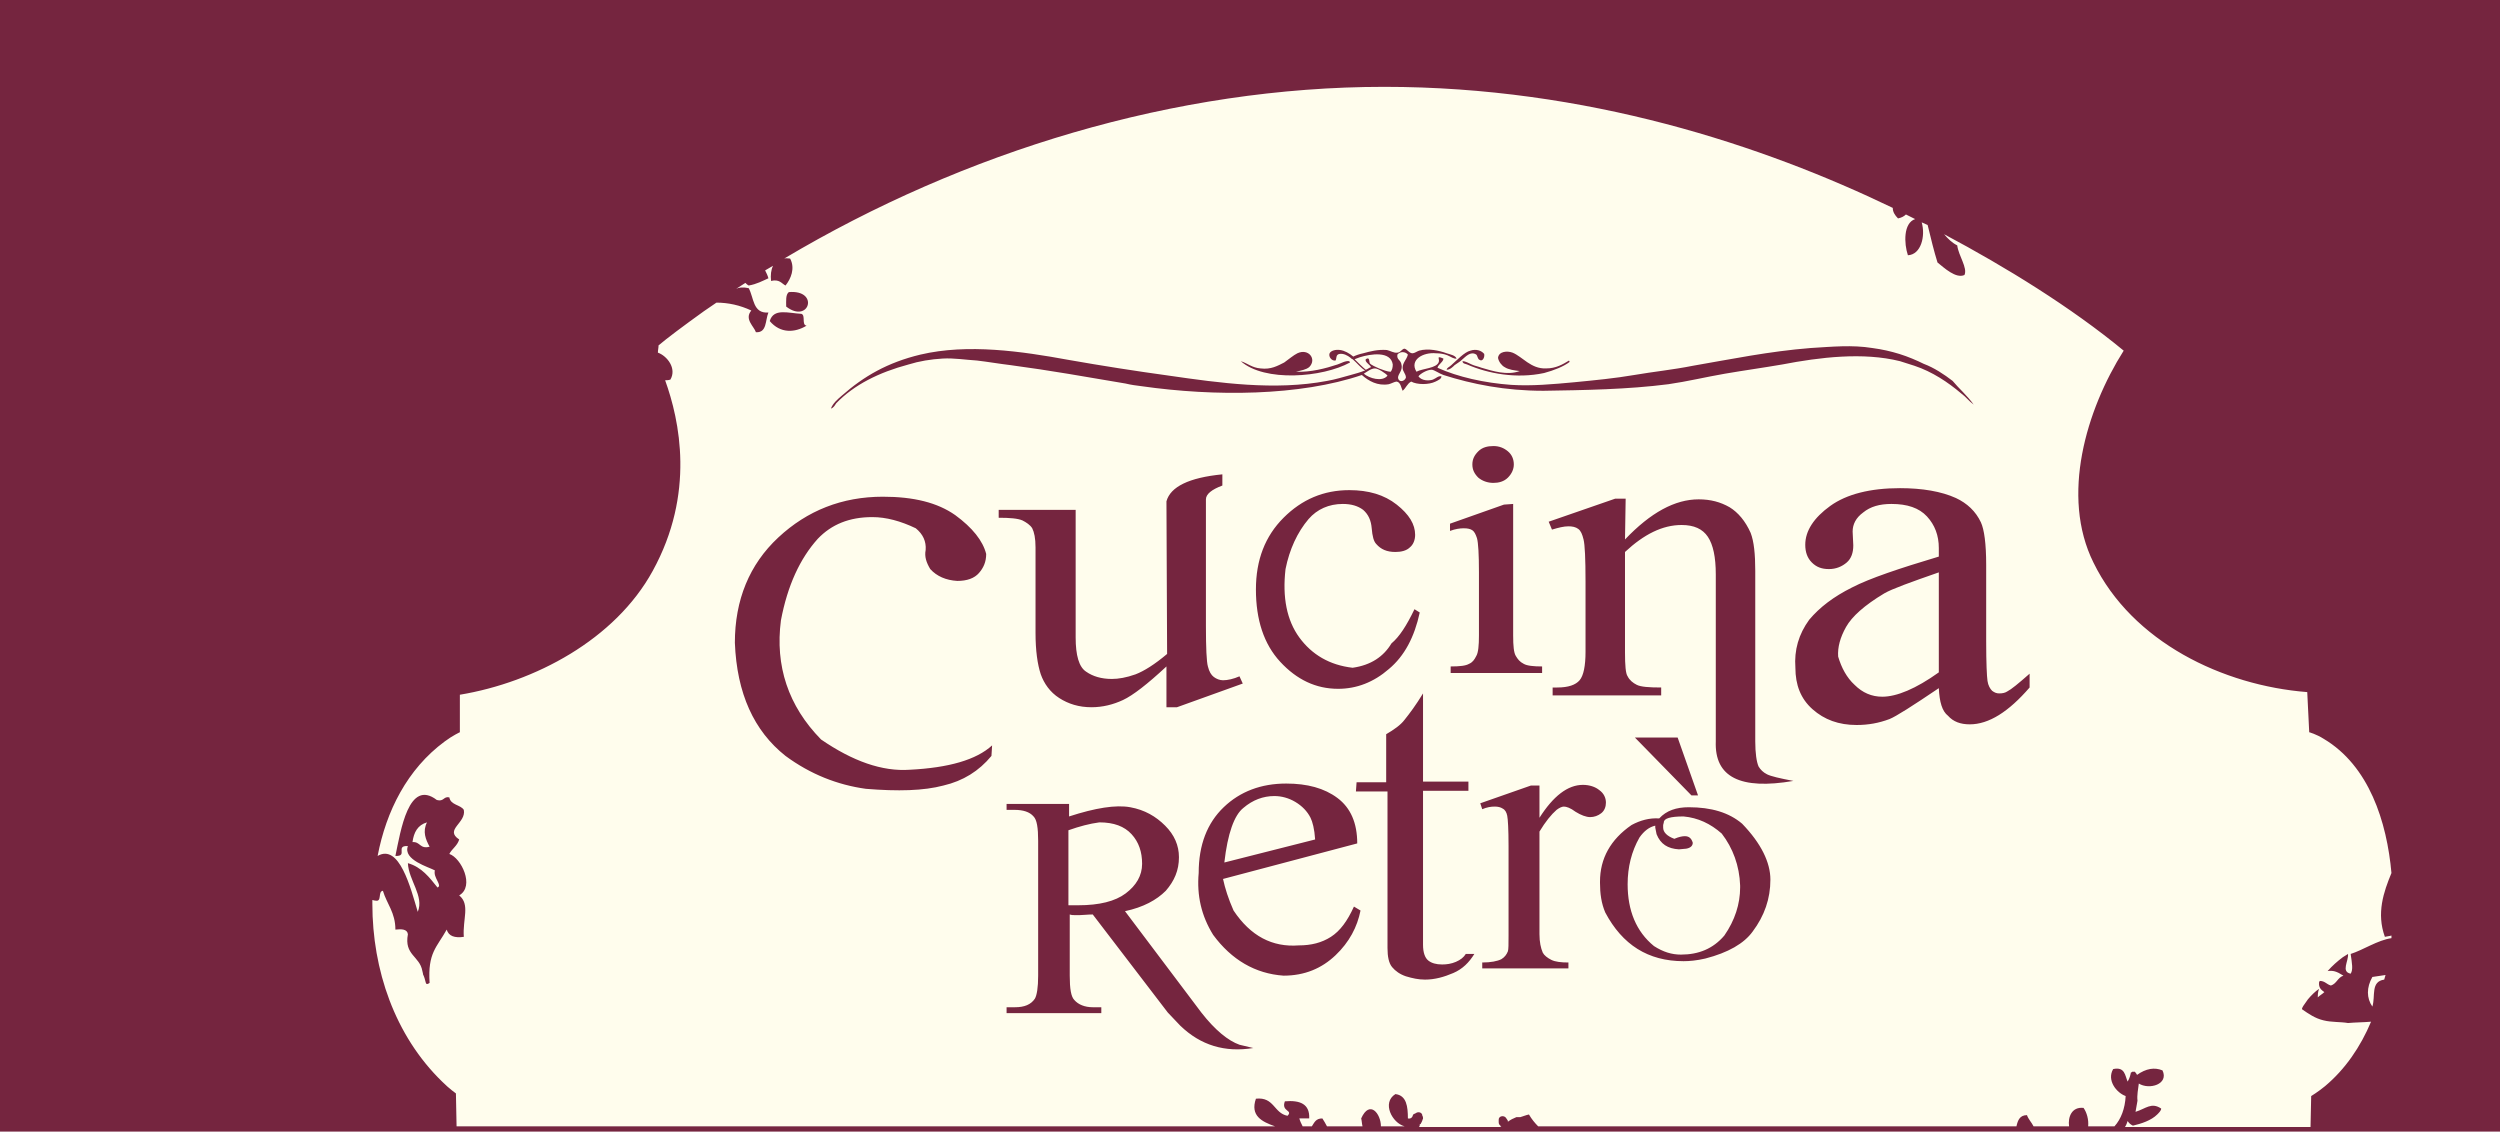
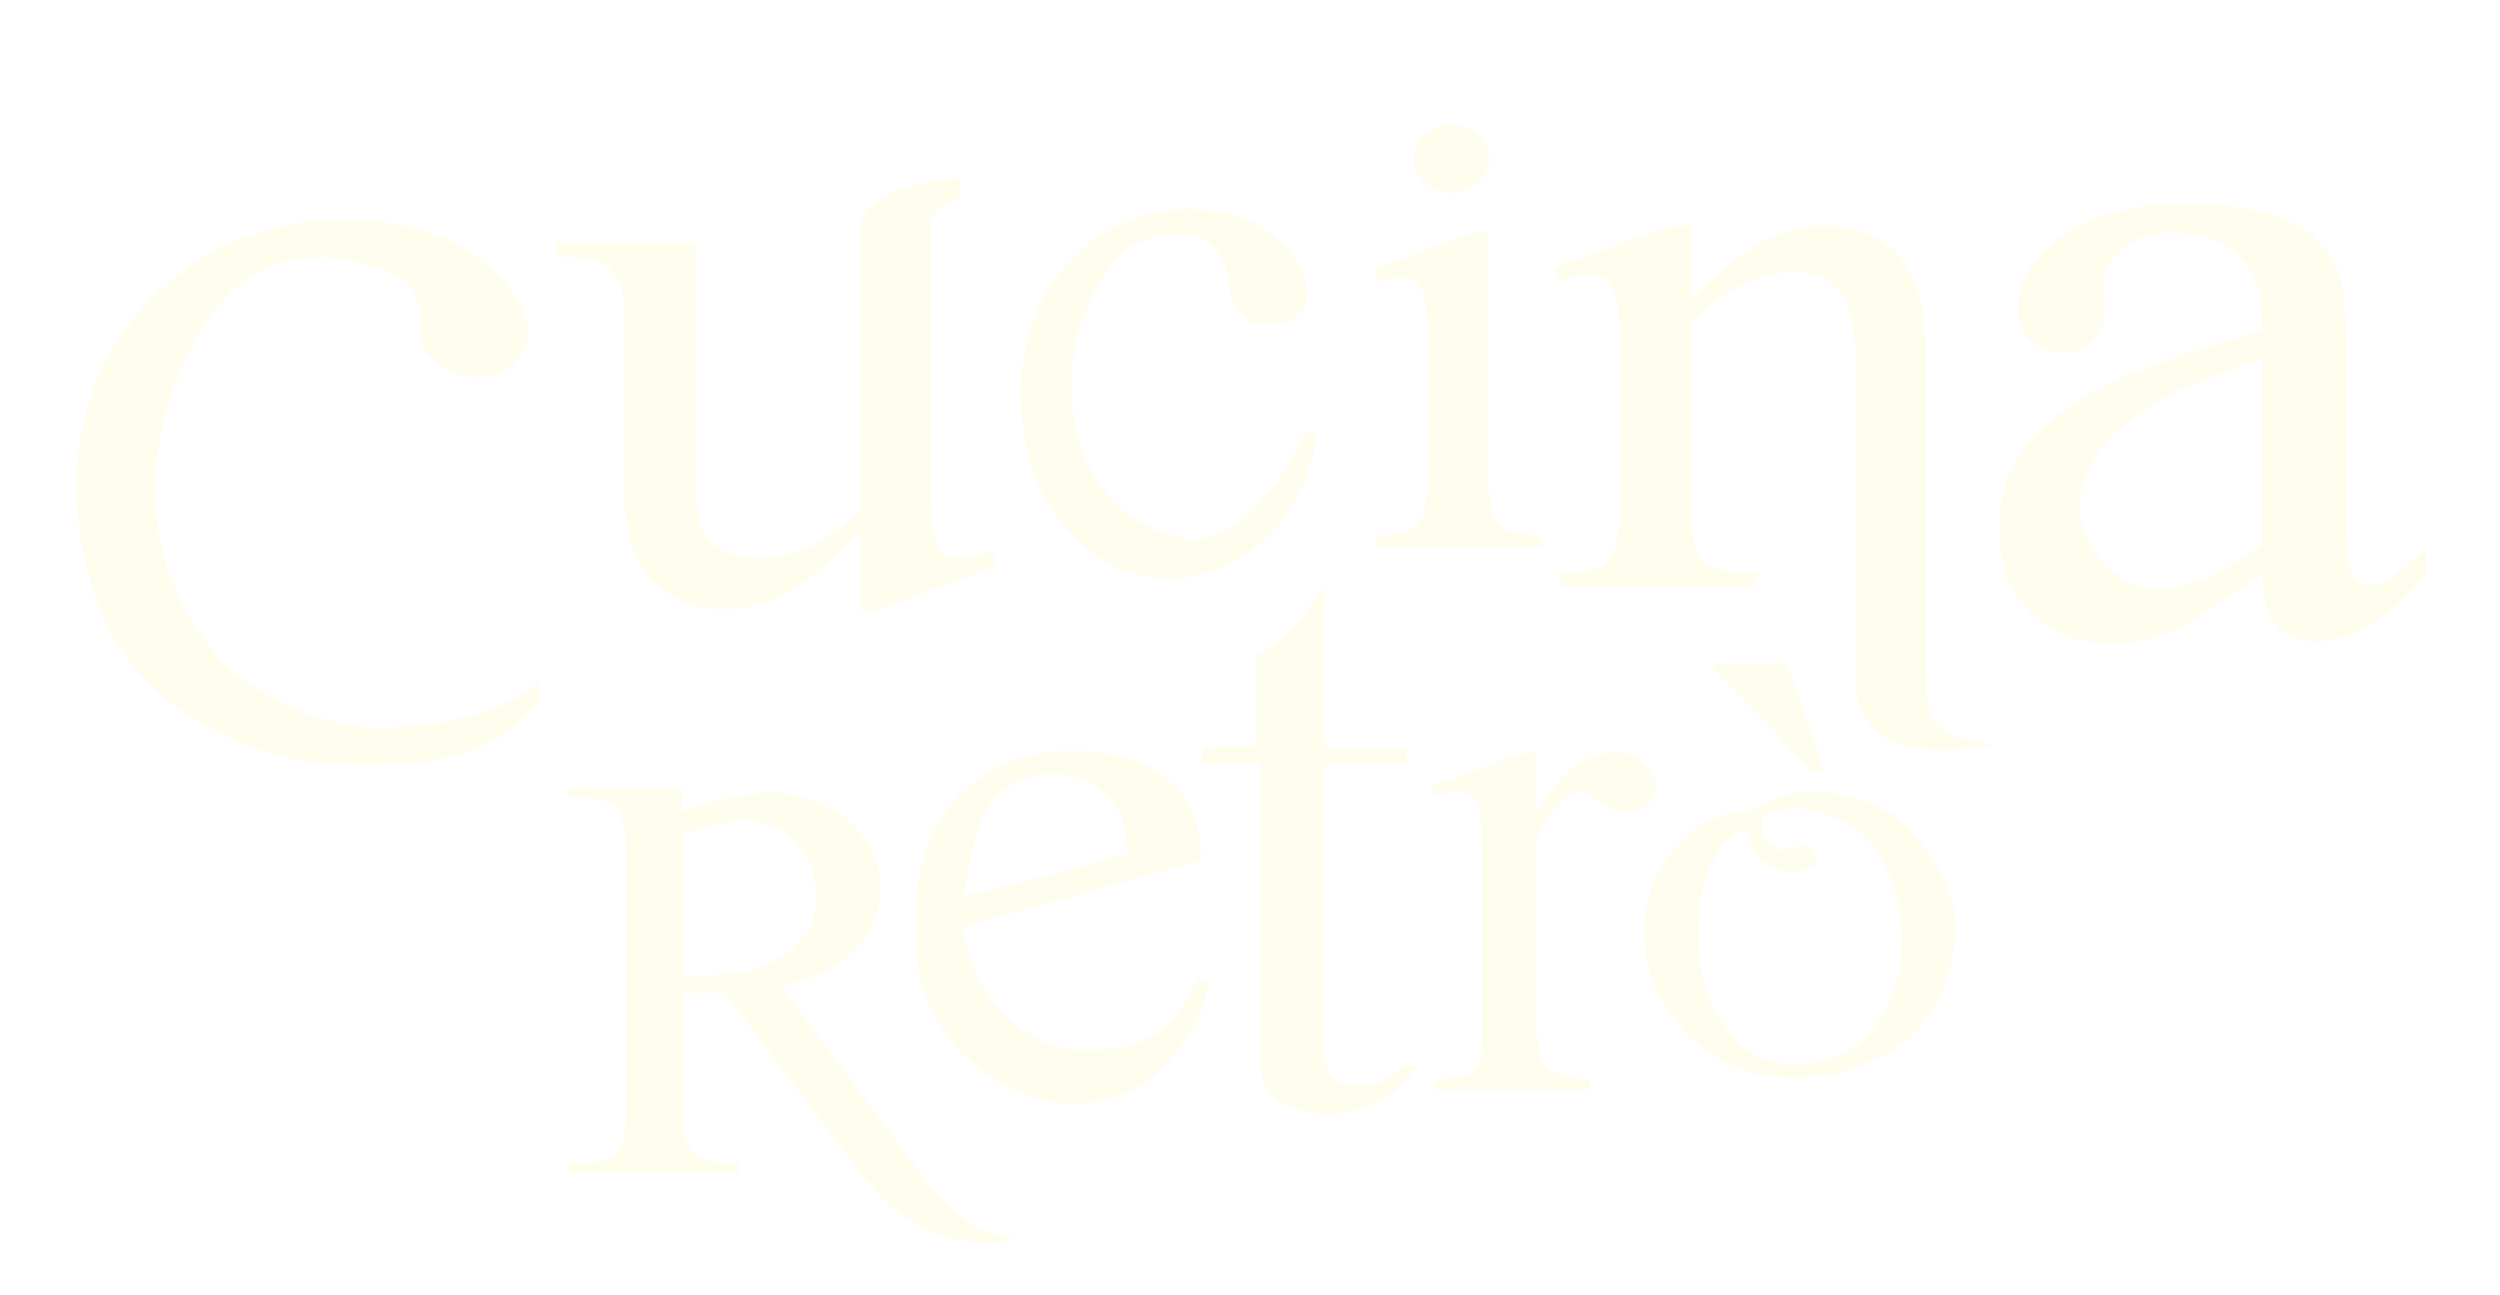
- <svg xmlns="http://www.w3.org/2000/svg" viewBox="0 0 380 172">
-   <path d="M362.4 148.9c-2.1.3-1.3 2.5-1.8 4.1-.9-1.3-.9-2.9 0-4.5.7-.1 1.4-.2 2-.3l-.2.7zM62.7 128c1.2-.1 1.1 1.1 2.6.7-.6-1.1-1.1-2.3-.4-3.7-1.4.4-2 1.5-2.2 3zm300.8 4.7c-1.2 2.9-2.3 6.1-1 9.7.4-.1.7-.1 1-.2v.4c-2.1.3-4.3 1.8-6.2 2.4.2 1.4.4 2.4 0 3-1.5-.3-.3-1.9-.4-3-.3.2-.5.3-.8.5-.8.6-1.6 1.3-2.3 2.1.8-.1 1.3 0 2.4.7-.9.3-1 1.2-1.9 1.5-.7-.2-.9-.7-1.7-.7l-.1.2c-.1.9.4 1.2.8 1.5-.3.3-.7.5-1 .8 0-.3 0-.8.2-1.3-.6.4-1.2 1-1.7 1.6l-.7 1c-.1.2-.2.3-.2.5 1 .7 2 1.4 3.3 1.7 1.2.3 2.5.2 3.7.4 1.1-.1 2.3-.1 3.5-.2-1.6 3.8-3.9 7.2-7 9.8-1.1.9-2.1 1.5-2.1 1.5v4.7H323c.2-.3.3-.6.4-.9.2.3.4.5.8.7 1.3-.3 2.8-.8 3.7-1.7.3-.3.6-.6.6-.9-1.5-1-2.3 0-3.9.5.1-.6.2-1.2.3-1.7-.1-.8.1-1.8.2-2.6 1.6 1 4.6.1 3.6-2-1.2-.5-2.5-.3-3.9.7v-.1c-.1-.1-.2-.3-.3-.4h-.4l-.1.1h-.1c-.1.5-.2.9-.5 1.4-.4-.9-.4-2.3-2.2-1.9-1 1.7.5 3.6 1.9 4.1-.1 1.9-.7 3.5-1.7 4.6h-4c.1-1-.2-2.1-.7-2.8-1.8-.2-2.4 1.4-2.2 2.8h-5.4c-.3-.6-.8-1.1-1-1.7-1.1 0-1.4.8-1.6 1.7h-72.7c-.5-.5-1-1.1-1.4-1.8-.5.1-.9.3-1.3.4h-.6c-.5.2-.9.4-1.3.7 0-.1 0-.2-.1-.3l-.2-.3c-.3-.4-1.1-.3-1.1.3v.4c0 .3.2.5.4.6l-.2.1h-12.3l.1-.2v-.2c.1 0 .2-.1.2-.2.1-.1.1-.2.2-.4 0-.1.1-.2.1-.3 0-.1 0-.3-.1-.4 0-.5-.6-.7-1-.4l-.2.1c-.1 0-.1.1-.2.1-.1.4-.3.7-.8.6 0-1.8-.2-3.5-1.9-3.7-2.1 1.3-.5 4.4 1.4 4.9h-3.6c0-1.9-1.7-4.1-3-1.2.1.4.1.8.2 1.2h-5.4c-.2-.4-.5-.9-.7-1.2-1 0-1.2.6-1.6 1.2H198c-.2-.4-.4-.8-.5-1.2h1.5c.1-2.2-1.4-2.8-3.7-2.6-.6 1.6 1.3 1.3.4 2.2-2.1-.4-2-2.9-4.8-2.6-.9 2.6.9 3.5 2.9 4.2H69.4l-.1-5s-1-.7-2.1-1.8c-7.2-7-10.6-17-10.6-27v-.6c.1 0 .3.1.5.1 1 .2.3-1.4 1.1-1.5.6 2 1.9 3.3 1.9 5.9.9-.1 1.8-.1 1.9.7-.6 3.2 1.8 3.3 2.2 5.6 0 .1.1.3.1.5.2.4.3.8.4 1.2.1.4.3.3.6.1-.3-4.6 1.1-5.4 2.6-8.1.3 1 1.2 1.3 2.6 1.1-.2-2.7 1-4.9-.7-6.3 2.4-1.4.3-5.7-1.5-6.3.4-.8 1.2-1.2 1.5-2.2-2.3-1.5 1.1-2.5.7-4.5-.5-.8-2-.7-2.2-1.9-.9-.2-.8.7-1.9.4-4.3-3.3-5.5 4.7-6.3 8.5 2 .1-.1-1.6 1.9-1.5-.8 2.1 3.2 3.2 4.1 3.7-.3 1.1 1.2 2.3.4 2.6-1.2-1.5-2.4-3.1-4.5-3.7.1 2.6 2.5 5 1.5 7.4-1.1-3.7-2.8-10.4-6.1-8.5 1.3-6.8 4.5-13.2 10.2-17.4 1.2-.9 2.3-1.4 2.3-1.4v-5.7c11.4-1.9 23.6-8.4 29.3-18.8 6.5-11.8 4.1-22.9 1.9-29 .2 0 .5 0 .8-.1 1-1.7-.5-3.6-1.9-4.1 0-.4.1-.7.1-1.1 1.3-1.1 3.7-2.9 6.9-5.2l1.9-1.3c1.8 0 3.6.4 5.3 1.2-1.1 1.3.4 2.4.7 3.3 1.7.1 1.4-1.8 1.9-3-2.4.2-2.2-2.3-3-3.7-.9-.2-1.5-.1-1.9.1l1.4-.9c.2.2.3.3.5.4 1.2-.2 2.1-.7 3-1.1-.1-.4-.3-.8-.5-1.2l1.2-.7c-.3.6-.4 1.4-.3 2.3 1.3-.3 1.6.4 2.2.7.8-1 1.5-2.6.7-4.1-.3 0-.6-.1-.9 0 27.4-16.3 59.5-26.1 91.2-26.1 30.8 0 57.6 8.9 77.3 18.4 0 .6.3 1.1.8 1.6.5-.1.9-.3 1.2-.6l1.4.7c-1.8.6-1.7 3.7-1.1 5.5 2-.1 2.7-2.9 2.1-5l.9.4c.5 2.1 1 4.1 1.5 5.7 1 .8 2.8 2.5 4.1 1.9.5-1.1-.9-2.9-1.1-4.5-.8-.4-1.4-1-2-1.7 9.4 5 19.3 11.1 27.3 17.7-5.7 9-9.6 22.1-4.6 32.2 5.9 12.1 19.7 18.7 32.5 19.7l.3 6.1s1.1.3 2.2 1c6.9 4.1 9.6 12.6 10.3 20.4zM122.6 49.5c-.8-.1-.1-1.6-.8-1.8-2-.1-4.2-.9-4.8 1.1 1.6 1.9 3.8 1.8 5.6.7zm-2.7-5.1c-.5.4-.4 1.3-.4 2.2 3.5 2.7 5.1-2.6.4-2.2z" fill="#fffded" />
-   <path d="M0 0v172h380V0H0zm360.6 148.5c.7-.1 1.4-.2 2-.3l-.2.7c-2.1.3-1.3 2.5-1.8 4.1-.9-1.3-.9-2.9 0-4.5zm-259.4-77c0-.1 0-.1 0 0zm250 99.8H323c.2-.3.3-.6.4-.9.2.3.4.5.8.7 1.3-.3 2.8-.8 3.7-1.7.3-.3.6-.6.6-.9-1.5-1-2.3 0-3.9.5.1-.6.2-1.2.3-1.7-.1-.8.1-1.8.2-2.6 1.6 1 4.6.1 3.6-2-1.2-.5-2.5-.3-3.9.7v-.1c-.1-.1-.2-.3-.3-.4h-.4l-.1.1h-.1c-.1.5-.2.9-.5 1.4-.4-.9-.4-2.3-2.2-1.9-1 1.7.5 3.6 1.9 4.1-.1 1.9-.7 3.5-1.7 4.6h-4c.1-1-.2-2.1-.7-2.8-1.8-.2-2.4 1.4-2.2 2.8h-5.4c-.3-.6-.8-1.1-1-1.7-1.1 0-1.4.8-1.6 1.7h-72.7c-.5-.5-1-1.1-1.4-1.8-.5.1-.9.3-1.3.4h-.6c-.5.2-.9.4-1.3.7 0-.1 0-.2-.1-.3l-.2-.3c-.3-.4-1.1-.3-1.1.3v.4c0 .3.2.5.4.6l-.2.1h-12.3l.1-.2v-.2c.1 0 .2-.1.2-.2.1-.1.1-.2.2-.4 0-.1.1-.2.1-.3s0-.3-.1-.4c0-.5-.6-.7-1-.4l-.2.1c-.1 0-.1.1-.2.1-.1.4-.3.7-.8.6 0-1.8-.2-3.5-1.9-3.7-2.1 1.3-.5 4.4 1.4 4.9h-3.6c0-1.9-1.7-4.1-3-1.2.1.4.1.8.2 1.2h-5.4c-.2-.4-.5-.9-.7-1.2-1 0-1.2.6-1.6 1.2H198c-.2-.4-.4-.8-.5-1.2h1.5c.1-2.2-1.4-2.8-3.7-2.6-.6 1.6 1.3 1.3.4 2.2-2.1-.4-2-2.9-4.8-2.6-.9 2.6.9 3.5 2.9 4.2H69.4l-.1-5s-1-.7-2.1-1.8c-7.2-7-10.6-17-10.6-27v-.6c.1 0 .3.1.5.1 1 .2.3-1.4 1.1-1.5.6 2 1.9 3.3 1.9 5.9.9-.1 1.8-.1 1.9.7-.6 3.2 1.8 3.3 2.2 5.6 0 .1.1.3.1.5.2.4.3.8.4 1.2s.3.3.6.1c-.3-4.6 1.1-5.4 2.6-8.1.3 1 1.2 1.3 2.6 1.1-.2-2.7 1-4.9-.7-6.3 2.4-1.4.3-5.7-1.5-6.3.4-.8 1.2-1.2 1.5-2.2-2.3-1.5 1.1-2.5.7-4.5-.5-.8-2-.7-2.2-1.9-.9-.2-.8.7-1.9.4-4.3-3.3-5.5 4.7-6.3 8.5 2 .1-.1-1.6 1.9-1.5-.8 2.1 3.2 3.2 4.1 3.7-.3 1.1 1.2 2.3.4 2.6-1.2-1.5-2.4-3.1-4.5-3.7.1 2.6 2.5 5 1.5 7.4-1.1-3.7-2.8-10.4-6.1-8.5 1.3-6.8 4.5-13.2 10.2-17.4 1.2-.9 2.3-1.4 2.3-1.4v-5.7c11.4-1.9 23.6-8.4 29.3-18.8 6.5-11.8 4.1-22.9 1.9-29 .2 0 .5 0 .8-.1 1-1.7-.5-3.6-1.9-4.1 0-.4.1-.7.1-1.1 1.3-1.1 3.7-2.9 6.9-5.2l1.9-1.3c1.8 0 3.6.4 5.3 1.2-1.1 1.3.4 2.4.7 3.3 1.7.1 1.4-1.8 1.9-3-2.4.2-2.2-2.3-3-3.7-.9-.2-1.5-.1-1.9.1l1.4-.9c.2.2.3.3.5.4 1.2-.2 2.1-.7 3-1.1-.1-.4-.3-.8-.5-1.2l1.2-.7c-.3.6-.4 1.4-.3 2.3 1.3-.3 1.6.4 2.2.7.8-1 1.5-2.6.7-4.1-.3 0-.6-.1-.9 0 27.4-16.3 59.5-26.1 91.2-26.1 30.8 0 57.6 8.9 77.3 18.4 0 .6.3 1.1.8 1.6.5-.1.9-.3 1.2-.6l1.4.7c-1.8.6-1.7 3.7-1.1 5.5 2-.1 2.7-2.9 2.1-5l.9.4c.5 2.1 1 4.1 1.5 5.7 1 .8 2.8 2.5 4.1 1.9.5-1.1-.9-2.9-1.1-4.5-.8-.4-1.4-1-2-1.7 9.4 5 19.3 11.1 27.3 17.7-5.7 9-9.6 22.1-4.6 32.2 5.9 12.1 19.7 18.7 32.5 19.7l.3 6.1s1.1.3 2.2 1c6.9 4.1 9.6 12.6 10.3 20.4-1.2 2.9-2.3 6.1-1 9.7.4-.1.7-.1 1-.2v.4c-2.1.3-4.3 1.8-6.2 2.4.2 1.4.4 2.4 0 3-1.5-.3-.3-1.9-.4-3-.3.2-.5.3-.8.5-.8.6-1.6 1.3-2.3 2.1.8-.1 1.3 0 2.4.7-.9.3-1 1.2-1.9 1.5-.7-.2-.9-.7-1.7-.7l-.1.2c-.1.9.4 1.2.8 1.5-.3.3-.7.5-1 .8 0-.3 0-.8.2-1.3-.6.4-1.2 1-1.7 1.6l-.7 1c-.1.2-.2.3-.2.5 1 .7 2 1.4 3.3 1.7 1.2.3 2.5.2 3.7.4 1.1-.1 2.3-.1 3.5-.2-1.6 3.8-3.9 7.2-7 9.8-1.1.9-2.1 1.5-2.1 1.5l-.1 4.7zM64.9 125c-.7 1.4-.2 2.6.4 3.7-1.5.4-1.4-.8-2.6-.7.2-1.5.8-2.6 2.2-3zm57.7-75.5c-1.8 1.1-4 1.2-5.6-.7.6-2 2.8-1.2 4.8-1.1.7.2 0 1.7.8 1.8zm-3.1-2.9c0-.9-.1-1.8.4-2.2 4.7-.4 3.1 4.9-.4 2.2zm43 91h1.4c3.2 0 5.6-.6 7.2-1.8 1.6-1.2 2.5-2.7 2.5-4.5s-.5-3.3-1.6-4.5-2.7-1.8-4.9-1.8c-1.5.2-3 .6-4.7 1.2v11.4m15.1 16.3L166.1 139c-.8 0-1.5.1-2 .1h-.7c-.3 0-.5 0-.8-.1v9.3c0 2 .2 3.2.7 3.7.6.7 1.6 1.1 2.8 1.1h1.3v.9H153v-.9h1.3c1.4 0 2.4-.4 3-1.3.3-.5.5-1.7.5-3.5v-20.5c0-2-.2-3.2-.7-3.7-.6-.7-1.6-1-2.9-1H153v-.9h9.5v1.9c4-1.3 7.1-1.8 9.3-1.4s3.9 1.4 5.3 2.8 2.1 3 2.1 4.8c0 2-.7 3.6-2 5.1-1.4 1.4-3.4 2.5-6.2 3.1l11.6 15.4c2.1 2.7 4.1 4.3 5.8 4.9l2.1.5c-4.3.7-8-.4-11.1-3.4l-1.9-2zm8.6-22.8l13.8-3.5c-.1-1.6-.4-2.7-.7-3.3-.5-1-1.3-1.8-2.3-2.4s-2.1-.9-3.2-.9c-1.7 0-3.3.6-4.7 1.8-1.4 1.1-2.4 3.9-2.9 8.3m-.2 2.5c.3 1.4.8 3 1.6 4.8 2.6 3.9 5.9 5.6 9.9 5.3 1.9 0 3.5-.4 4.9-1.3 1.4-.9 2.5-2.4 3.5-4.6l1 .6c-.5 2.5-1.7 4.8-3.8 6.8s-4.7 3.1-7.9 3.1c-4.3-.3-7.9-2.4-10.7-6.2-1.8-2.9-2.5-6-2.2-9.4 0-4.3 1.3-7.6 3.8-10s5.7-3.6 9.5-3.6c3.2 0 5.8.7 7.8 2.2s3 3.8 3 6.9l-20.4 5.4zm30.4-28.2v13.4h6.9v1.4h-6.9v23.4c0 1.2.3 2 .8 2.4s1.2.6 2.1.6c.7 0 1.4-.1 2.1-.4.7-.3 1.2-.7 1.5-1.2h1.3c-.8 1.3-1.8 2.3-3.2 2.9-1.4.6-2.8 1-4.3 1-1 0-1.9-.2-2.9-.5-.9-.3-1.6-.8-2.1-1.4-.5-.6-.7-1.6-.7-2.9v-23.8h-4.8l.1-1.4h4.5v-7.3c1.2-.7 2.2-1.4 2.8-2.2.8-1 1.7-2.2 2.8-4m17.7 13.9v5c2.1-3.3 4.3-5 6.6-5 1 0 1.9.3 2.5.8.7.5 1 1.2 1 1.9 0 .6-.2 1.2-.7 1.6s-1.1.6-1.7.6c-.6 0-1.4-.3-2.2-.8-.8-.6-1.4-.8-1.8-.8-.3 0-.7.2-1.1.5-.8.7-1.7 1.8-2.6 3.3V142c0 1.2.2 2.1.5 2.8.2.4.7.8 1.3 1.1s1.5.4 2.6.4v.9h-13.1v-.9c1.3 0 2.3-.2 2.9-.5.5-.3.8-.7 1-1.2.1-.3.1-1.1.1-2.4v-13.6c0-2.6-.1-4.1-.2-4.6s-.3-.9-.7-1.1c-.3-.2-.7-.3-1.2-.3-.6 0-1.2.1-1.9.4l-.3-.9 7.7-2.7h1.3m14.5-7.3h6.5l3.1 8.8h-1l-8.6-8.8m4.3 13.3v.4c0 .7.6 1.3 1.7 1.7.7-.3 1.2-.4 1.6-.4.6 0 1 .3 1.2 1 0 .5-.4.8-1 .9l-1.1.1c-1.7-.1-2.8-.8-3.4-2.3l-.2-1v-.3c-.9.2-1.7.8-2.4 1.8-1.2 2.1-1.8 4.5-1.8 7.1 0 4 1.3 7.2 4 9.4 1.4.9 2.7 1.3 4.1 1.3 2.7 0 4.9-.9 6.6-2.9 1.6-2.3 2.4-4.8 2.4-7.3v-.3c-.1-3-1.1-5.7-2.8-7.9-1.7-1.5-3.6-2.4-5.8-2.6-2 0-3 .3-3 .9l-.1.4zm3.9-2.7c3.4 0 6.1.8 8.1 2.5 2.9 3 4.3 5.9 4.3 8.5 0 2.9-.9 5.5-2.7 7.9-1.3 1.8-3.7 3.2-7.2 4.1-1.3.3-2.4.4-3.3.4-5.4 0-9.3-2.5-11.9-7.4-.6-1.4-.8-2.9-.8-4.5v-.2c0-3.5 1.6-6.4 4.8-8.6 1.3-.7 2.7-1.1 4.2-1 1.1-1.2 2.6-1.7 4.5-1.7m-106-7.8c-1.9 2.3-4.3 3.8-7.3 4.5-3 .8-6.9.9-11.8.5-4.3-.6-8.4-2.2-12.2-5-4.8-3.8-7.4-9.5-7.7-17.2 0-6.5 2.2-11.9 6.6-16s9.7-6.2 15.9-6.2c4.7 0 8.3.9 11 2.8 2.6 1.9 4.2 3.9 4.7 5.9 0 1.2-.4 2.1-1.1 2.9-.7.8-1.8 1.2-3.3 1.2-1.7-.1-3.1-.7-4.1-1.8-.6-1-.9-1.9-.7-2.9.1-1.3-.4-2.4-1.5-3.3-2.3-1.1-4.5-1.7-6.6-1.7-3.5 0-6.2 1.1-8.3 3.3-2.7 3-4.6 7.1-5.6 12.4-.9 6.9 1.1 13 6.1 18.1 4.8 3.3 9.3 4.9 13.5 4.6 5.9-.3 10.1-1.5 12.5-3.7l-.1 1.6m35.1-42.8v1.7c-1.6.6-2.5 1.3-2.5 2.1v19.3c0 3.3.1 5.4.3 6.1.2.8.5 1.3.9 1.6.4.3.9.5 1.4.5.7 0 1.6-.2 2.5-.6l.5 1.1-10 3.6h-1.6v-6.2c-2.9 2.7-5.1 4.4-6.6 5.1s-3.1 1.1-4.8 1.1c-1.9 0-3.5-.5-4.9-1.4s-2.3-2.2-2.8-3.6c-.5-1.5-.8-3.6-.8-6.3v-13c0-1.4-.2-2.3-.5-2.9-.3-.5-.9-.9-1.5-1.2-.7-.3-1.9-.4-3.6-.4v-1.2h11.7v19.4c0 2.7.5 4.5 1.6 5.2 1 .7 2.3 1.1 3.9 1.1 1 0 2.2-.2 3.6-.7 1.3-.5 2.9-1.5 4.8-3.1l-.1-23.2c.6-2.2 3.4-3.6 8.5-4.1m30 21c-.8 3.7-2.3 6.6-4.7 8.6-2.3 2-4.9 3-7.7 3-3.4 0-6.3-1.4-8.8-4.1s-3.7-6.4-3.7-11c0-4.5 1.4-8.1 4.2-10.9s6.1-4.2 10-4.2c2.9 0 5.3.7 7.2 2.2s2.8 3 2.8 4.6c0 .8-.3 1.5-.8 1.9-.5.5-1.3.7-2.2.7-1.3 0-2.2-.4-2.9-1.2-.4-.4-.6-1.2-.7-2.4-.1-1.2-.5-2.1-1.3-2.8-.8-.6-1.8-.9-3.1-.9-2.1 0-3.9.8-5.2 2.3-1.7 2-2.9 4.6-3.5 7.6-.5 4.3.2 7.8 2.1 10.4 1.9 2.6 4.6 4.2 8.1 4.6 2.8-.4 4.7-1.7 5.9-3.7 1.2-1 2.3-2.7 3.5-5.2l.8.5M227 67.8c.9 0 1.6.3 2.2.8.6.5.9 1.2.9 2 0 .7-.3 1.4-.9 2-.6.6-1.4.8-2.2.8-.9 0-1.7-.3-2.3-.8-.6-.6-.9-1.2-.9-2s.3-1.4.9-2c.6-.6 1.4-.8 2.3-.8m3 8.8v20c0 1.6.1 2.6.4 3.1.3.5.6.9 1.2 1.2.5.3 1.5.4 2.8.4v1h-13.9v-1c1.4 0 2.3-.1 2.8-.4.5-.2.8-.6 1.1-1.2.3-.5.4-1.6.4-3.1V87c0-2.7-.1-4.5-.3-5.2-.2-.6-.4-1-.7-1.2s-.7-.3-1.3-.3-1.3.1-2.1.4v-1.1l8.2-2.9 1.4-.1zm17 5.4c3.9-4.1 7.6-6.1 11.2-6.1 1.8 0 3.3.4 4.7 1.2 1.3.8 2.4 2.1 3.2 3.9.5 1.3.7 3.2.7 5.8v25.9c0 1.8.2 3.1.5 3.8.3.5.7.9 1.3 1.2.6.3 1.9.6 4 1-8.1 1.4-12-.6-11.8-6V87.3c0-2.6-.4-4.5-1.2-5.7-.8-1.2-2.1-1.8-4-1.8-2.9 0-5.7 1.4-8.6 4.1v15.3c0 1.9.1 3.2.4 3.6.3.6.8 1 1.4 1.3.6.3 1.8.4 3.7.4v1.2H236v-1.2h.7c1.7 0 2.8-.4 3.4-1.1.6-.7.9-2.2.9-4.3V88.4c0-3.5-.1-5.6-.3-6.4s-.4-1.3-.8-1.6c-.4-.3-.9-.4-1.5-.4-.7 0-1.5.2-2.5.5l-.5-1.2 10.1-3.5h1.6L247 82m47.7 20.2V87c-4.3 1.5-7.1 2.5-8.3 3.2-3 1.8-4.9 3.5-5.8 5.1s-1.3 3.1-1.2 4.5c.5 1.7 1.3 3.2 2.5 4.3 1.2 1.2 2.6 1.8 4.2 1.8 2.2 0 5.1-1.2 8.6-3.7m0 2.4c-4 2.7-6.5 4.3-7.5 4.7-1.6.6-3.2.9-5 .9-2.7 0-4.9-.8-6.7-2.4-1.8-1.6-2.6-3.7-2.6-6.3-.2-2.7.5-5.1 2.1-7.3 1.6-1.9 3.7-3.5 6.5-4.9 2.7-1.4 7.2-2.9 13.2-4.7v-1.3c0-1.9-.6-3.5-1.8-4.8-1.2-1.3-3-1.9-5.4-1.9-1.8 0-3.2.4-4.3 1.3-1.1.8-1.6 1.8-1.6 2.9l.1 2.1c0 1.1-.3 2-1 2.6s-1.6 1-2.7 1-1.9-.3-2.6-1-1-1.6-1-2.7c0-2.1 1.3-4.1 3.8-5.9s6.1-2.7 10.6-2.7c3.4 0 6.3.5 8.5 1.5 1.7.8 3 2 3.8 3.7.5 1.1.8 3.2.8 6.5v11.6c0 3.3.1 5.3.2 6s.4 1.2.7 1.5c.4.3.7.4 1.1.4.5 0 .9-.1 1.2-.3.6-.3 1.7-1.2 3.4-2.7v2.1c-3.2 3.7-6.2 5.6-9.1 5.6-1.4 0-2.5-.4-3.3-1.3-.9-.7-1.3-2.1-1.4-4.2m-74.1-49.1c.8-.7 2-2 2.9-2.2.9-.3 1.7 0 2.1.5.1.6-.3 1.2-.7.9-.3-.1-.3-.6-.5-.8-.9-.6-1.7.4-2.2.8-.3.3-.7.5-1.1.8-.3.3-.7.7-1.2.7 0-.3.4-.4.7-.7zm8.1.3c.6.4 1.5.5 2.3.6-1.9.7-4.1 0-5.8-.5-.5-.2-1.1-.3-1.5-.5-.5-.2-.9-.5-1.4-.5 0 .4.5.4.7.5 3.2 1.4 7.5 2.2 11.7 1.3 1.5-.4 3-1 3.9-1.7 0 0-.1-.1-.1-.2-1 .6-2 1.2-3.5 1.2-2.3.1-3.6-1.8-5.1-2.4-.8-.3-2.1-.2-2.2.8.1.6.6 1.2 1 1.4zm-23.5-.7c0-.1-.1-.1-.1-.2-.6-.1-1.2.3-1.8.5-1.8.6-4.1 1.2-6.3 1.1.8-.2 1.5-.3 2-.7 1.2-1.2-.1-2.9-1.8-2.1-.6.3-1.3.9-2 1.4-1 .5-2 1.1-3.6.9-1.3-.1-2-.8-3-1.1 3.6 3.2 12.4 2.5 16.6.2zm94.8 6.4c-.7-.5-1.2-1.2-1.9-1.7-2-1.7-4.4-3.3-7.1-4.2-.7-.2-1.5-.5-2.2-.7-5.6-1.4-12.2-.6-17.9.5-2.9.5-5.8.9-8.7 1.4-2.9.5-5.8 1.2-8.6 1.6-6.2.8-12.8.9-19 1-5.8 0-10.8-1-15.2-2.4-.6-.2-1.4-.8-1.8-.8-.7 0-1.7.6-2 1 .5.7 1.6.7 2.2.5.5-.2.8-.6 1.3-.5 0 .4-.5.6-.9.8-1 .5-2.8.5-3.7 0-.6.3-.8 1-1.3 1.4-.2-.4-.3-1.3-.9-1.4-.3 0-.8.3-1.2.4-1.7.3-3.1-.5-4.1-1.4-9.4 3.2-22.3 3.3-33.5 1.7-.8-.1-1.6-.2-2.4-.4-5.9-1-11.5-2-17.5-2.8-1.7-.2-3.4-.5-5.1-.7-1.7-.1-3.5-.4-5.2-.3-1.8.1-3.6.4-5.2.9-4.5 1.2-8.3 3.1-11 5.9-.2.3-.4.7-.8.8.3-.8 1-1.4 1.7-2 3.3-2.9 6.9-5 11.9-6.2 7.2-1.7 15.4-.5 22.5.8 5.1.9 10.2 1.7 15.3 2.4 7.6 1.1 16.1 2.3 24 .8 1.2-.2 2.5-.6 3.6-.9.7-.2 1.5-.4 2.2-.7-.6-.3-1.2-1.1-1.9-1.7-.1 0-.2-.1-.3-.2-.5-.4-1.1-.7-1.7-.6-.6.1-.4.7-.6 1-.6.1-1.1-.6-.9-1.1.2-.4.9-.6 1.6-.5.7.1 1.4.5 2 1 .4-.2 1-.4 1.5-.5 1.1-.3 2.2-.6 3.6-.5.5.1 1.1.5 1.6.4.5 0 .7-.6 1.1-.6.4.1.7.7 1.2.7.3 0 .7-.3 1-.4 1.4-.4 3.1 0 4.2.4.6.2 1.3.3 1.5.8-.4.1-.9-.3-1.4-.5s-1.1-.3-1.7-.3c-2-.2-4.1 1-3 2.8.9-.5 3.1-.5 3.4-1.5.1-.3-.1-.5 0-.7.3 0 .4.1.7.2 0 .5-.8.9-.9 1.4 3.1 1.4 7.1 2.3 11.2 2.6 3.1.2 6.4-.1 9.6-.4 3.1-.3 6.2-.6 9.1-1.1 2.9-.5 5.9-.8 8.9-1.4 5.8-1 11.6-2.2 17.9-2.7 3.3-.2 6.3-.5 9.4 0 1.5.2 2.8.5 4.1.9 1.3.4 2.7 1 3.7 1.5 1.6.6 3.1 1.6 4.4 2.6.9 1.1 2.2 2.2 3.2 3.6zm-89.1-4.4c-.2-.3-1.4-1.1-1.9-1.1-.6 0-1.2.5-1.7.8.8.7 2.8 1.3 3.6.3zm.8-1.7c-.3-2.1-3.4-1.6-5-1.1-.3.1-.5.2-.8.3.6.6 1.2 1.2 1.7 1.6.3-.1.5-.3.8-.4-.2-.4-1-.8-.8-1.2.6-.4.5.3.6.6.2.3 1 .6 1.4.8.6.2 1.2.5 1.8.5.2-.3.3-.6.3-1.1zm2.3-1.5c-.4-.5-1.2-.5-1.6 0-.1.8.4.7.6 1.4.3 1-.5 1.5-.5 2.1.1.8 1 .6 1.2 0 0-.6-.5-.9-.5-1.5 0-.8.6-1.2.8-2z" fill="#75253f" />
+ <svg xmlns="http://www.w3.org/2000/svg" viewBox="0 0 307 159">
+   <path d="M66.2 86.1c-2.7 3.4-6.3 5.7-10.6 6.8s-10.1 1.4-17.2.7c-6.3-.8-12.2-3.4-17.8-7.5-7-5.6-10.8-14.2-11.2-25.8 0-9.8 3.2-17.8 9.6-24S33.1 27 42.1 27c6.8 0 12.1 1.4 15.9 4.2 3.9 2.8 6.2 5.8 6.9 8.9 0 1.7-.5 3.2-1.6 4.4s-2.7 1.8-4.8 1.8c-2.5-.1-4.5-1-6-2.8-.9-1.5-1.3-2.9-1-4.4.2-1.9-.6-3.5-2.2-4.9-3.4-1.7-6.6-2.6-9.6-2.6-5 0-9.1 1.7-12.1 5-4 4.5-6.7 10.7-8.2 18.6C18 65.6 21 74.7 28.3 82.4c7 5 13.6 7.3 19.7 6.9 8.6-.4 14.6-2.3 18.2-5.6v2.4zm51.7-64.3v2.5c-2.4.9-3.6 1.9-3.7 3.1v28.9c0 5 .1 8.1.4 9.2.3 1.1.7 1.9 1.3 2.4s1.3.7 2.1.7c1.1 0 2.3-.3 3.7-.9l.8 1.7-14.6 5.5h-2.4v-9.3c-4.2 4-7.4 6.6-9.6 7.6-2.2 1.1-4.5 1.6-7 1.6-2.8 0-5.1-.7-7.1-2.1-2-1.4-3.4-3.2-4.1-5.5-.8-2.2-1.1-5.4-1.1-9.5V38.3c0-2.1-.3-3.5-.8-4.3s-1.3-1.4-2.2-1.9c-1-.4-2.7-.6-5.3-.5v-1.8h17.1v29.3c0 4.1.8 6.7 2.3 7.8s3.4 1.7 5.7 1.7c1.5 0 3.3-.4 5.2-1.1 2-.7 4.3-2.3 7-4.7l-.1-34.9c.7-3.3 4.9-5.3 12.4-6.1zm43.9 31.7c-1.1 5.6-3.4 10-6.8 13s-7.2 4.5-11.3 4.5c-4.9 0-9.2-2-12.8-6.1s-5.5-9.6-5.5-16.5c0-6.8 2-12.2 6.1-16.4 4-4.2 8.9-6.3 14.5-6.3 4.2 0 7.7 1.1 10.4 3.3s4.1 4.5 4.1 6.9c0 1.2-.4 2.2-1.2 2.9s-1.8 1.1-3.2 1.1c-1.9 0-3.3-.6-4.2-1.8-.6-.6-.9-1.8-1.1-3.7-.2-1.8-.8-3.2-1.9-4.2-1.1-.9-2.6-1.4-4.6-1.4-3.1 0-5.6 1.1-7.5 3.4-2.5 3.1-4.2 6.9-5 11.4-.7 6.5.3 11.7 3.1 15.7 2.7 4 6.7 6.3 11.8 7 4-.7 6.9-2.5 8.6-5.6 1.7-1.5 3.4-4 5-7.8l1.5.6zm21-25v30.1c0 2.3.2 3.9.6 4.7s.9 1.4 1.7 1.8c.7.4 2.1.6 4.1.6v1.5H169v-1.5c2.1 0 3.4-.2 4.1-.5.7-.4 1.2-.9 1.6-1.8.4-.8.6-2.4.6-4.7V44.3c0-4.1-.1-6.7-.4-7.9-.2-.9-.6-1.5-1-1.8s-1.1-.5-1.9-.5c-.9 0-1.9.2-3.1.6V33l11.9-4.4h2v-.1zm-4.5-13.2c1.2 0 2.3.4 3.2 1.2.9.8 1.4 1.8 1.4 3 0 1.1-.5 2.1-1.4 2.9-.9.8-2 1.3-3.2 1.3-1.3 0-2.4-.4-3.3-1.3-.9-.8-1.4-1.8-1.4-2.9 0-1.2.4-2.2 1.4-3 .9-.8 2-1.2 3.3-1.2zm29.4 21.5c5.7-6.1 11.1-9.1 16.3-9.1 2.6 0 4.9.6 6.8 1.7 1.9 1.2 3.5 3.1 4.6 5.8.7 1.9 1.1 4.8 1.1 8.7v38.7c0 2.7.3 4.6.8 5.6.4.8 1.1 1.4 2 1.8.9.4 2.8.9 5.8 1.5-11.8 2.1-17.6-.9-17.2-8.9V44.7c0-3.9-.6-6.8-1.7-8.6-1.2-1.8-3.1-2.7-5.9-2.7-4.2 0-8.4 2-12.5 6.1v22.8c0 2.9.2 4.7.5 5.4.5.9 1.2 1.6 2.1 2s2.6.6 5.3.6V72h-24.2v-1.7h1.1c2.5 0 4.1-.5 5-1.6s1.3-3.2 1.3-6.4V46.2c0-5.2-.1-8.4-.4-9.5s-.7-1.9-1.2-2.3c-.5-.4-1.3-.6-2.2-.6-1 0-2.2.3-3.6.8l-.8-1.7 14.7-5.2h2.3v9.1zm70.1 33.7c-5.9 4-9.6 6.4-11.1 7.1-2.3.9-4.8 1.4-7.4 1.4-4 0-7.2-1.2-9.8-3.7-2.6-2.4-3.9-5.6-3.9-9.5-.3-4 .7-7.6 3.1-10.9 2.3-2.8 5.5-5.3 9.5-7.3 4-2.1 10.5-4.4 19.5-7v-1.9c0-2.9-.9-5.3-2.7-7.2-1.8-1.9-4.5-2.9-8-2.9-2.7 0-4.8.6-6.3 1.9-1.5 1.2-2.3 2.7-2.3 4.3l.1 3.2c0 1.7-.5 3-1.5 3.9-1 1-2.3 1.4-3.9 1.4-1.5 0-2.8-.5-3.8-1.5s-1.5-2.3-1.5-4c0-3.2 1.8-6.1 5.5-8.8s8.9-4 15.6-4c5.1 0 9.2.8 12.5 2.3 2.5 1.1 4.3 3 5.5 5.5.8 1.6 1.2 4.8 1.2 9.7v17.6c0 4.9.1 7.9.3 9 .2 1.1.5 1.8 1 2.2s1.1.6 1.7.6c.7 0 1.3-.2 1.8-.5.9-.5 2.5-1.8 5-4v3.1c-4.6 5.6-9.1 8.3-13.4 8.3-2.1 0-3.7-.6-4.9-1.9-1.1-1.2-1.7-3.3-1.8-6.4zm0-3.6V44.1c-6.4 2.2-10.4 3.8-12.2 4.8-4.4 2.7-7.2 5.3-8.5 7.6s-1.9 4.6-1.8 6.8c.7 2.6 1.9 4.8 3.7 6.5 1.8 1.8 3.9 2.6 6.2 2.6 3.2.1 7.4-1.8 12.6-5.5zm-172.1 77.2L89 121.9c-1.2 0-2.2.1-3 .1h-1c-.4 0-.8 0-1.1-.1v13.8c0 3 .3 4.8 1 5.5.9 1.1 2.3 1.6 4.1 1.6h1.9v1.3h-21v-1.3h1.9c2.1 0 3.6-.6 4.4-1.9.5-.8.7-2.5.7-5.2v-30.6c0-3-.3-4.8-1-5.6-.9-1-2.3-1.5-4.2-1.5h-1.9v-1.3h13.9v2.9c5.9-2 10.5-2.7 13.6-2 3.2.6 5.8 2 7.8 4.1s3 4.5 3 7.2c0 2.9-1 5.4-3 7.6-2 2.1-5 3.7-9.1 4.6l17 23c3.1 4 6 6.4 8.5 7.3l3.1.8c-6.3 1.1-11.7-.6-16.3-5.1l-2.6-3zm-21.8-24.3H86c4.7 0 8.2-.9 10.6-2.7 2.4-1.8 3.6-4 3.6-6.8 0-2.7-.8-4.9-2.3-6.8-1.6-1.8-3.9-2.8-7.1-2.8-2.2.3-4.4.9-6.9 1.8v17.3zm34.3-6c.4 2.1 1.2 4.5 2.3 7.2 3.8 5.8 8.6 8.4 14.4 7.9 2.7 0 5.1-.7 7.1-2s3.7-3.6 5-6.9l1.5.8c-.7 3.7-2.6 7.1-5.6 10.2-3.1 3.1-6.9 4.6-11.6 4.6-6.3-.5-11.5-3.6-15.6-9.2-2.6-4.3-3.7-8.9-3.2-14 0-6.4 1.8-11.3 5.5-14.9s8.3-5.3 13.8-5.3c4.7 0 8.5 1.1 11.4 3.3 2.9 2.2 4.3 5.6 4.3 10.2l-29.3 8.1zm.2-3.7l20.1-5.2c-.2-2.3-.5-4-1-5-.7-1.5-1.9-2.7-3.4-3.6S131 95 129.4 95c-2.6 0-4.8.9-6.8 2.6-2 1.8-3.4 5.9-4.2 12.5zm44.2-38.3v20h10.1v2.1h-10.1v35c0 1.7.4 2.9 1.2 3.5s1.8.9 3 .9c1 0 2-.2 3-.6s1.8-1 2.3-1.8h1.8c-1.1 1.9-2.7 3.4-4.7 4.4s-4.1 1.5-6.2 1.5c-1.4 0-2.8-.3-4.2-.8s-2.4-1.2-3.1-2.2c-.7-.9-1-2.4-1-4.4V93.8h-7.1l.1-2.1 6.6-.1v-11c1.8-1.1 3.2-2.2 4.1-3.3 1.2-1 2.6-2.8 4.2-5.5zm26 20.6v7.4c3.1-4.9 6.3-7.4 9.5-7.4 1.5 0 2.7.4 3.7 1.2s1.5 1.7 1.5 2.8c0 .9-.3 1.7-1 2.4-.7.6-1.5 1-2.5 1-.9 0-2-.4-3.2-1.3-1.2-.8-2.1-1.3-2.6-1.3s-1 .2-1.6.7c-1.2 1-2.5 2.6-3.7 4.9v23.4c0 1.8.2 3.2.7 4.1.3.6 1 1.2 1.9 1.6s2.2.6 3.9.6v1.3h-19v-1.3c1.9 0 3.3-.2 4.2-.7.7-.4 1.1-1 1.4-1.8.1-.4.2-1.6.2-3.5v-20.3c0-3.8-.1-6.1-.2-6.9-.2-.7-.5-1.3-1-1.6-.5-.3-1.1-.5-1.8-.5-.8 0-1.8.2-2.8.6l-.4-1.3 11.2-4h1.6v-.1zm33.3 4.9c5 0 9 1.3 11.9 3.8 4.2 4.5 6.3 8.8 6.3 12.7 0 4.3-1.3 8.3-3.9 11.8-2 2.7-5.5 4.7-10.6 6.2-1.9.4-3.5.6-4.9.6-7.9 0-13.7-3.7-17.5-11.1-.8-2.2-1.2-4.4-1.2-6.7v-.5c0-5.2 2.3-9.5 7-12.9 1.9-1.1 4-1.6 6.2-1.5 1.7-1.5 3.9-2.4 6.7-2.4zm-5.6 4.1v.5c0 1.1.8 1.9 2.5 2.6 1-.4 1.8-.6 2.4-.6.9 0 1.5.5 1.8 1.5-.1.7-.5 1.2-1.4 1.4l-1.6.2c-2.5-.1-4.2-1.2-5-3.4l-.3-1.5v-.4c-1.3.4-2.5 1.2-3.6 2.6-1.8 3.1-2.6 6.7-2.6 10.5 0 6 2 10.7 5.9 14 2 1.3 4 1.9 6 1.9 4 0 7.2-1.4 9.7-4.3 2.3-3.5 3.5-7.1 3.5-10.9v-.5c-.2-4.5-1.5-8.5-4.1-11.8-2.4-2.3-5.3-3.6-8.6-3.9-3 0-4.5.5-4.5 1.4l-.1.7zM210 81.6h9.5l4.6 13.1h-1.5L210 81.6z" fill="#fffded" />
</svg>
